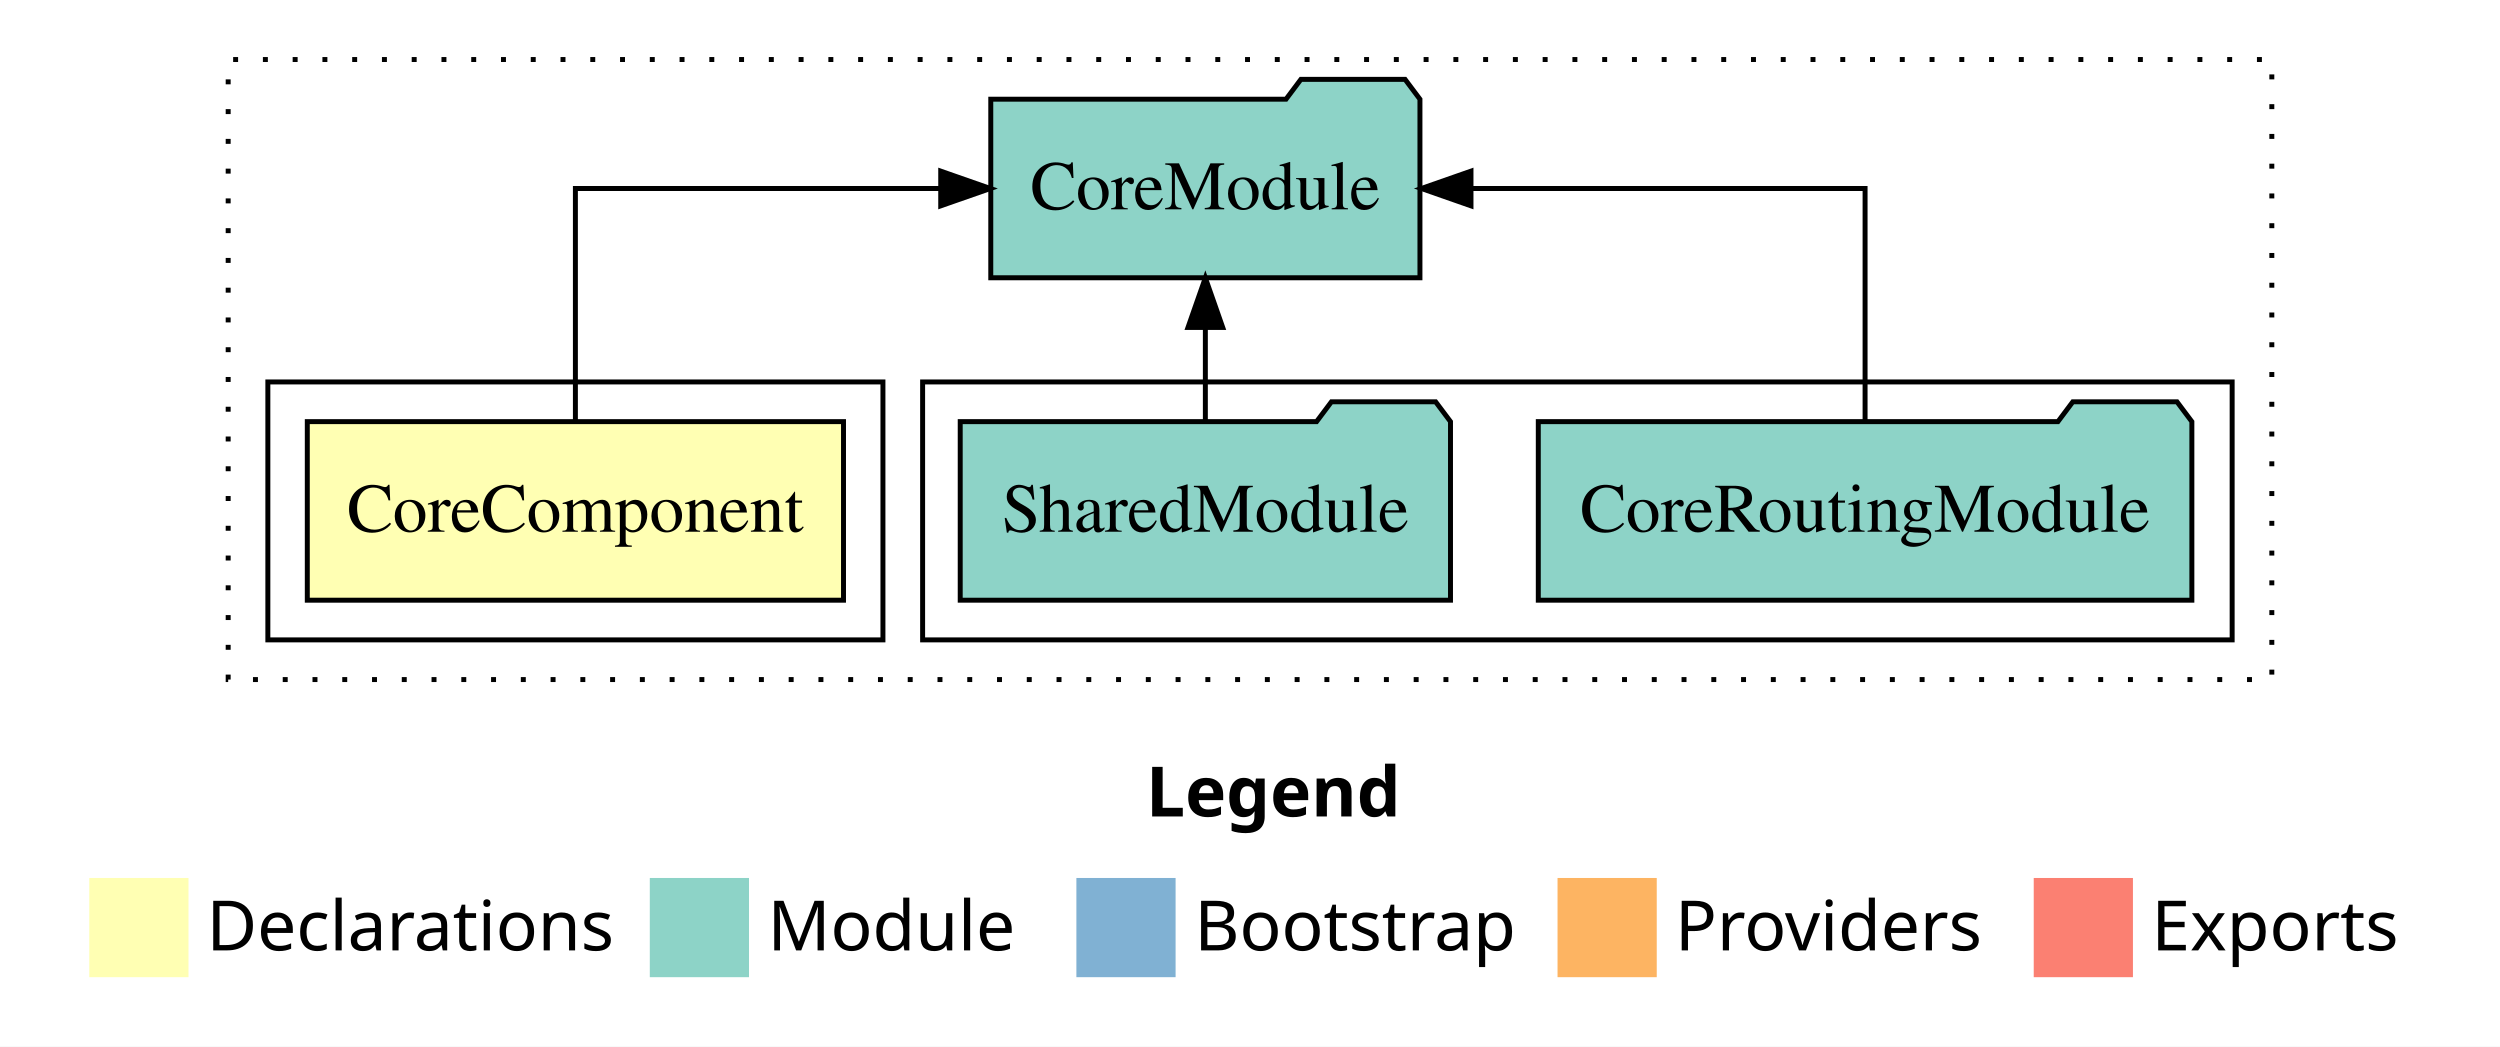
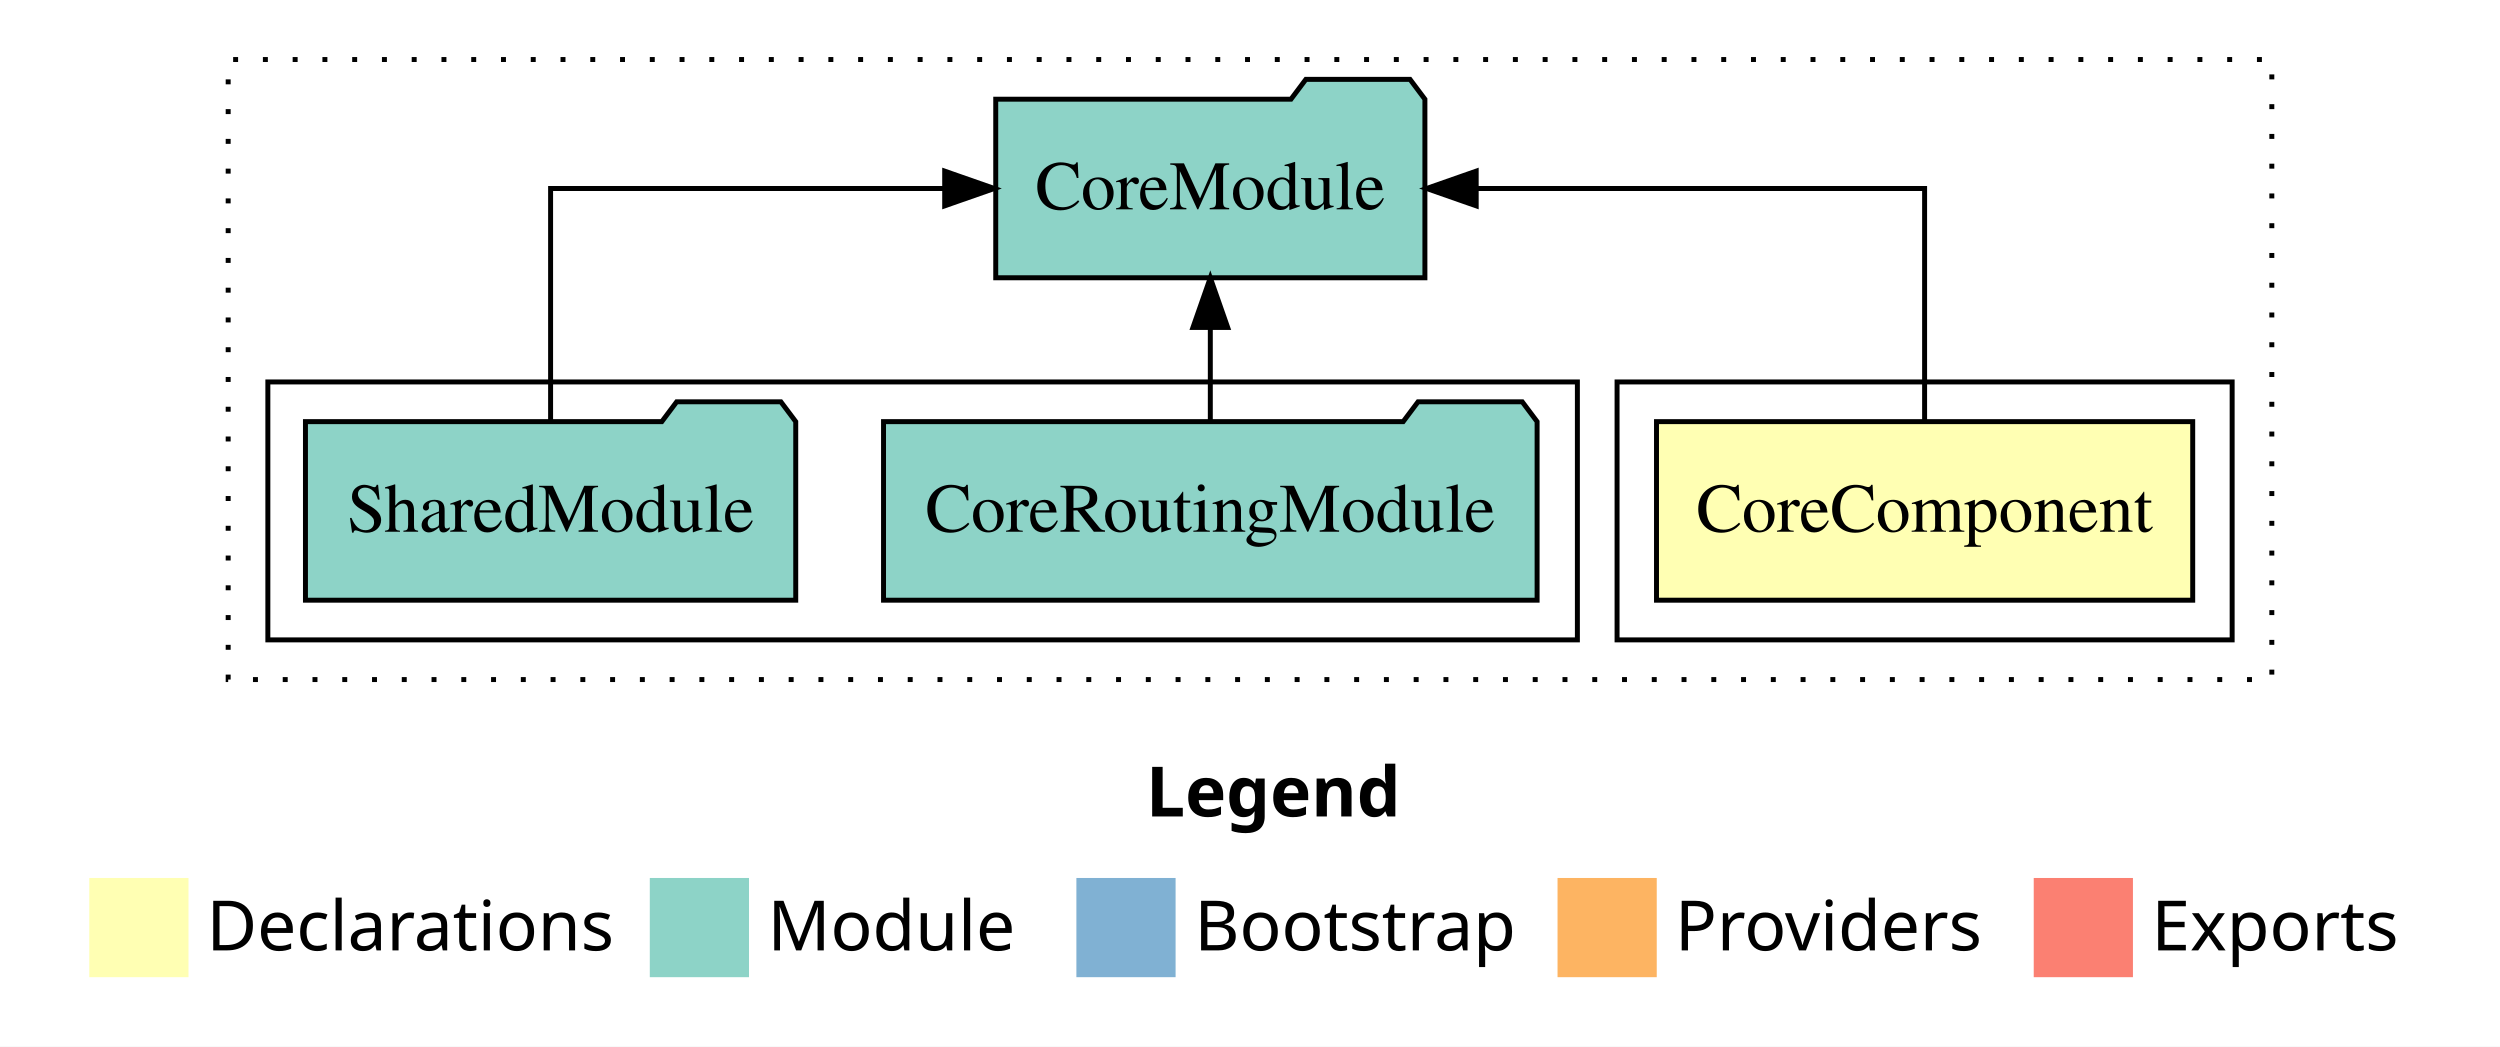
<svg xmlns="http://www.w3.org/2000/svg" width="504pt" height="211pt" viewBox="0.00 0.00 504.00 211.00">
  <g id="graph0" class="graph" transform="scale(1 1) rotate(0) translate(4 207)">
    <polygon fill="white" stroke="transparent" points="-4,4 -4,-207 500,-207 500,4 -4,4" />
    <text text-anchor="start" x="227.01" y="-42.4" font-family="Times-12" font-weight="bold" font-size="14.00">Legend</text>
    <polygon fill="#ffffb3" stroke="transparent" points="14,-10 14,-30 34,-30 34,-10 14,-10" />
    <text text-anchor="start" x="37.63" y="-15.4" font-family="Times-12" font-size="14.00">  Declarations</text>
    <polygon fill="#8dd3c7" stroke="transparent" points="127,-10 127,-30 147,-30 147,-10 127,-10" />
    <text text-anchor="start" x="150.73" y="-15.4" font-family="Times-12" font-size="14.00">  Module</text>
    <polygon fill="#80b1d3" stroke="transparent" points="213,-10 213,-30 233,-30 233,-10 213,-10" />
    <text text-anchor="start" x="236.78" y="-15.4" font-family="Times-12" font-size="14.00">  Bootstrap</text>
    <polygon fill="#fdb462" stroke="transparent" points="310,-10 310,-30 330,-30 330,-10 310,-10" />
    <text text-anchor="start" x="333.67" y="-15.4" font-family="Times-12" font-size="14.00">  Providers</text>
    <polygon fill="#fb8072" stroke="transparent" points="406,-10 406,-30 426,-30 426,-10 406,-10" />
    <text text-anchor="start" x="429.73" y="-15.4" font-family="Times-12" font-size="14.00">  Exports</text>
    <g id="clust1" class="cluster">
      <polygon fill="none" stroke="black" stroke-dasharray="1,5" points="42,-70 42,-195 454,-195 454,-70 42,-70" />
    </g>
+     <g id="clust2" class="cluster">
+       <polygon fill="none" stroke="black" points="322,-78 322,-130 446,-130 446,-78 322,-78" />
+     </g>
    <g id="clust4" class="cluster">
-       <polygon fill="none" stroke="black" points="182,-78 182,-130 446,-130 446,-78 182,-78" />
-     </g>
-     <g id="clust2" class="cluster">
-       <polygon fill="none" stroke="black" points="50,-78 50,-130 174,-130 174,-78 50,-78" />
+       <polygon fill="none" stroke="black" points="50,-78 50,-130 314,-130 314,-78 50,-78" />
    </g>
    <g id="node1" class="node">
-       <polygon fill="#ffffb3" stroke="black" points="166.05,-122 57.95,-122 57.95,-86 166.05,-86 166.05,-122" />
-       <text text-anchor="middle" x="112" y="-99.8" font-family="Times,serif" font-size="14.00">CoreComponent</text>
+       <polygon fill="#ffffb3" stroke="black" points="438.05,-122 329.95,-122 329.95,-86 438.05,-86 438.05,-122" />
+       <text text-anchor="middle" x="384" y="-99.8" font-family="Times,serif" font-size="14.00">CoreComponent</text>
    </g>
    <g id="node2" class="node">
-       <polygon fill="#8dd3c7" stroke="black" points="282.26,-187 279.26,-191 258.26,-191 255.26,-187 195.74,-187 195.74,-151 282.26,-151 282.26,-187" />
-       <text text-anchor="middle" x="239" y="-164.8" font-family="Times,serif" font-size="14.00">CoreModule</text>
+       <polygon fill="#8dd3c7" stroke="black" points="283.26,-187 280.26,-191 259.26,-191 256.26,-187 196.74,-187 196.74,-151 283.26,-151 283.26,-187" />
+       <text text-anchor="middle" x="240" y="-164.8" font-family="Times,serif" font-size="14.00">CoreModule</text>
    </g>
    <g id="edge1" class="edge">
-       <path fill="none" stroke="black" d="M112,-122.11C112,-141.34 112,-169 112,-169 112,-169 185.65,-169 185.65,-169" />
-       <polygon fill="black" stroke="black" points="185.65,-172.5 195.65,-169 185.65,-165.5 185.65,-172.5" />
+       <path fill="none" stroke="black" d="M384,-122.11C384,-141.34 384,-169 384,-169 384,-169 293.6,-169 293.6,-169" />
+       <polygon fill="black" stroke="black" points="293.6,-165.5 283.6,-169 293.6,-172.5 293.6,-165.5" />
    </g>
    <g id="node3" class="node">
-       <polygon fill="#8dd3c7" stroke="black" points="437.88,-122 434.88,-126 413.88,-126 410.88,-122 306.12,-122 306.12,-86 437.88,-86 437.88,-122" />
-       <text text-anchor="middle" x="372" y="-99.8" font-family="Times,serif" font-size="14.00">CoreRoutingModule</text>
+       <polygon fill="#8dd3c7" stroke="black" points="305.88,-122 302.88,-126 281.88,-126 278.88,-122 174.12,-122 174.12,-86 305.88,-86 305.88,-122" />
+       <text text-anchor="middle" x="240" y="-99.8" font-family="Times,serif" font-size="14.00">CoreRoutingModule</text>
    </g>
    <g id="edge2" class="edge">
-       <path fill="none" stroke="black" d="M372,-122.11C372,-141.34 372,-169 372,-169 372,-169 292.55,-169 292.55,-169" />
-       <polygon fill="black" stroke="black" points="292.55,-165.5 282.55,-169 292.55,-172.5 292.55,-165.5" />
+       <path fill="none" stroke="black" d="M240,-122.11C240,-122.11 240,-140.99 240,-140.99" />
+       <polygon fill="black" stroke="black" points="236.5,-140.99 240,-150.99 243.5,-140.99 236.5,-140.99" />
    </g>
    <g id="node4" class="node">
-       <polygon fill="#8dd3c7" stroke="black" points="288.42,-122 285.42,-126 264.42,-126 261.42,-122 189.58,-122 189.58,-86 288.42,-86 288.42,-122" />
-       <text text-anchor="middle" x="239" y="-99.8" font-family="Times,serif" font-size="14.00">SharedModule</text>
+       <polygon fill="#8dd3c7" stroke="black" points="156.42,-122 153.42,-126 132.42,-126 129.42,-122 57.58,-122 57.58,-86 156.42,-86 156.42,-122" />
+       <text text-anchor="middle" x="107" y="-99.8" font-family="Times,serif" font-size="14.00">SharedModule</text>
    </g>
    <g id="edge3" class="edge">
-       <path fill="none" stroke="black" d="M239,-122.11C239,-122.11 239,-140.99 239,-140.99" />
-       <polygon fill="black" stroke="black" points="235.5,-140.99 239,-150.99 242.5,-140.99 235.5,-140.99" />
+       <path fill="none" stroke="black" d="M107,-122.11C107,-141.34 107,-169 107,-169 107,-169 186.45,-169 186.45,-169" />
+       <polygon fill="black" stroke="black" points="186.45,-172.5 196.45,-169 186.45,-165.5 186.45,-172.5" />
    </g>
  </g>
</svg>
